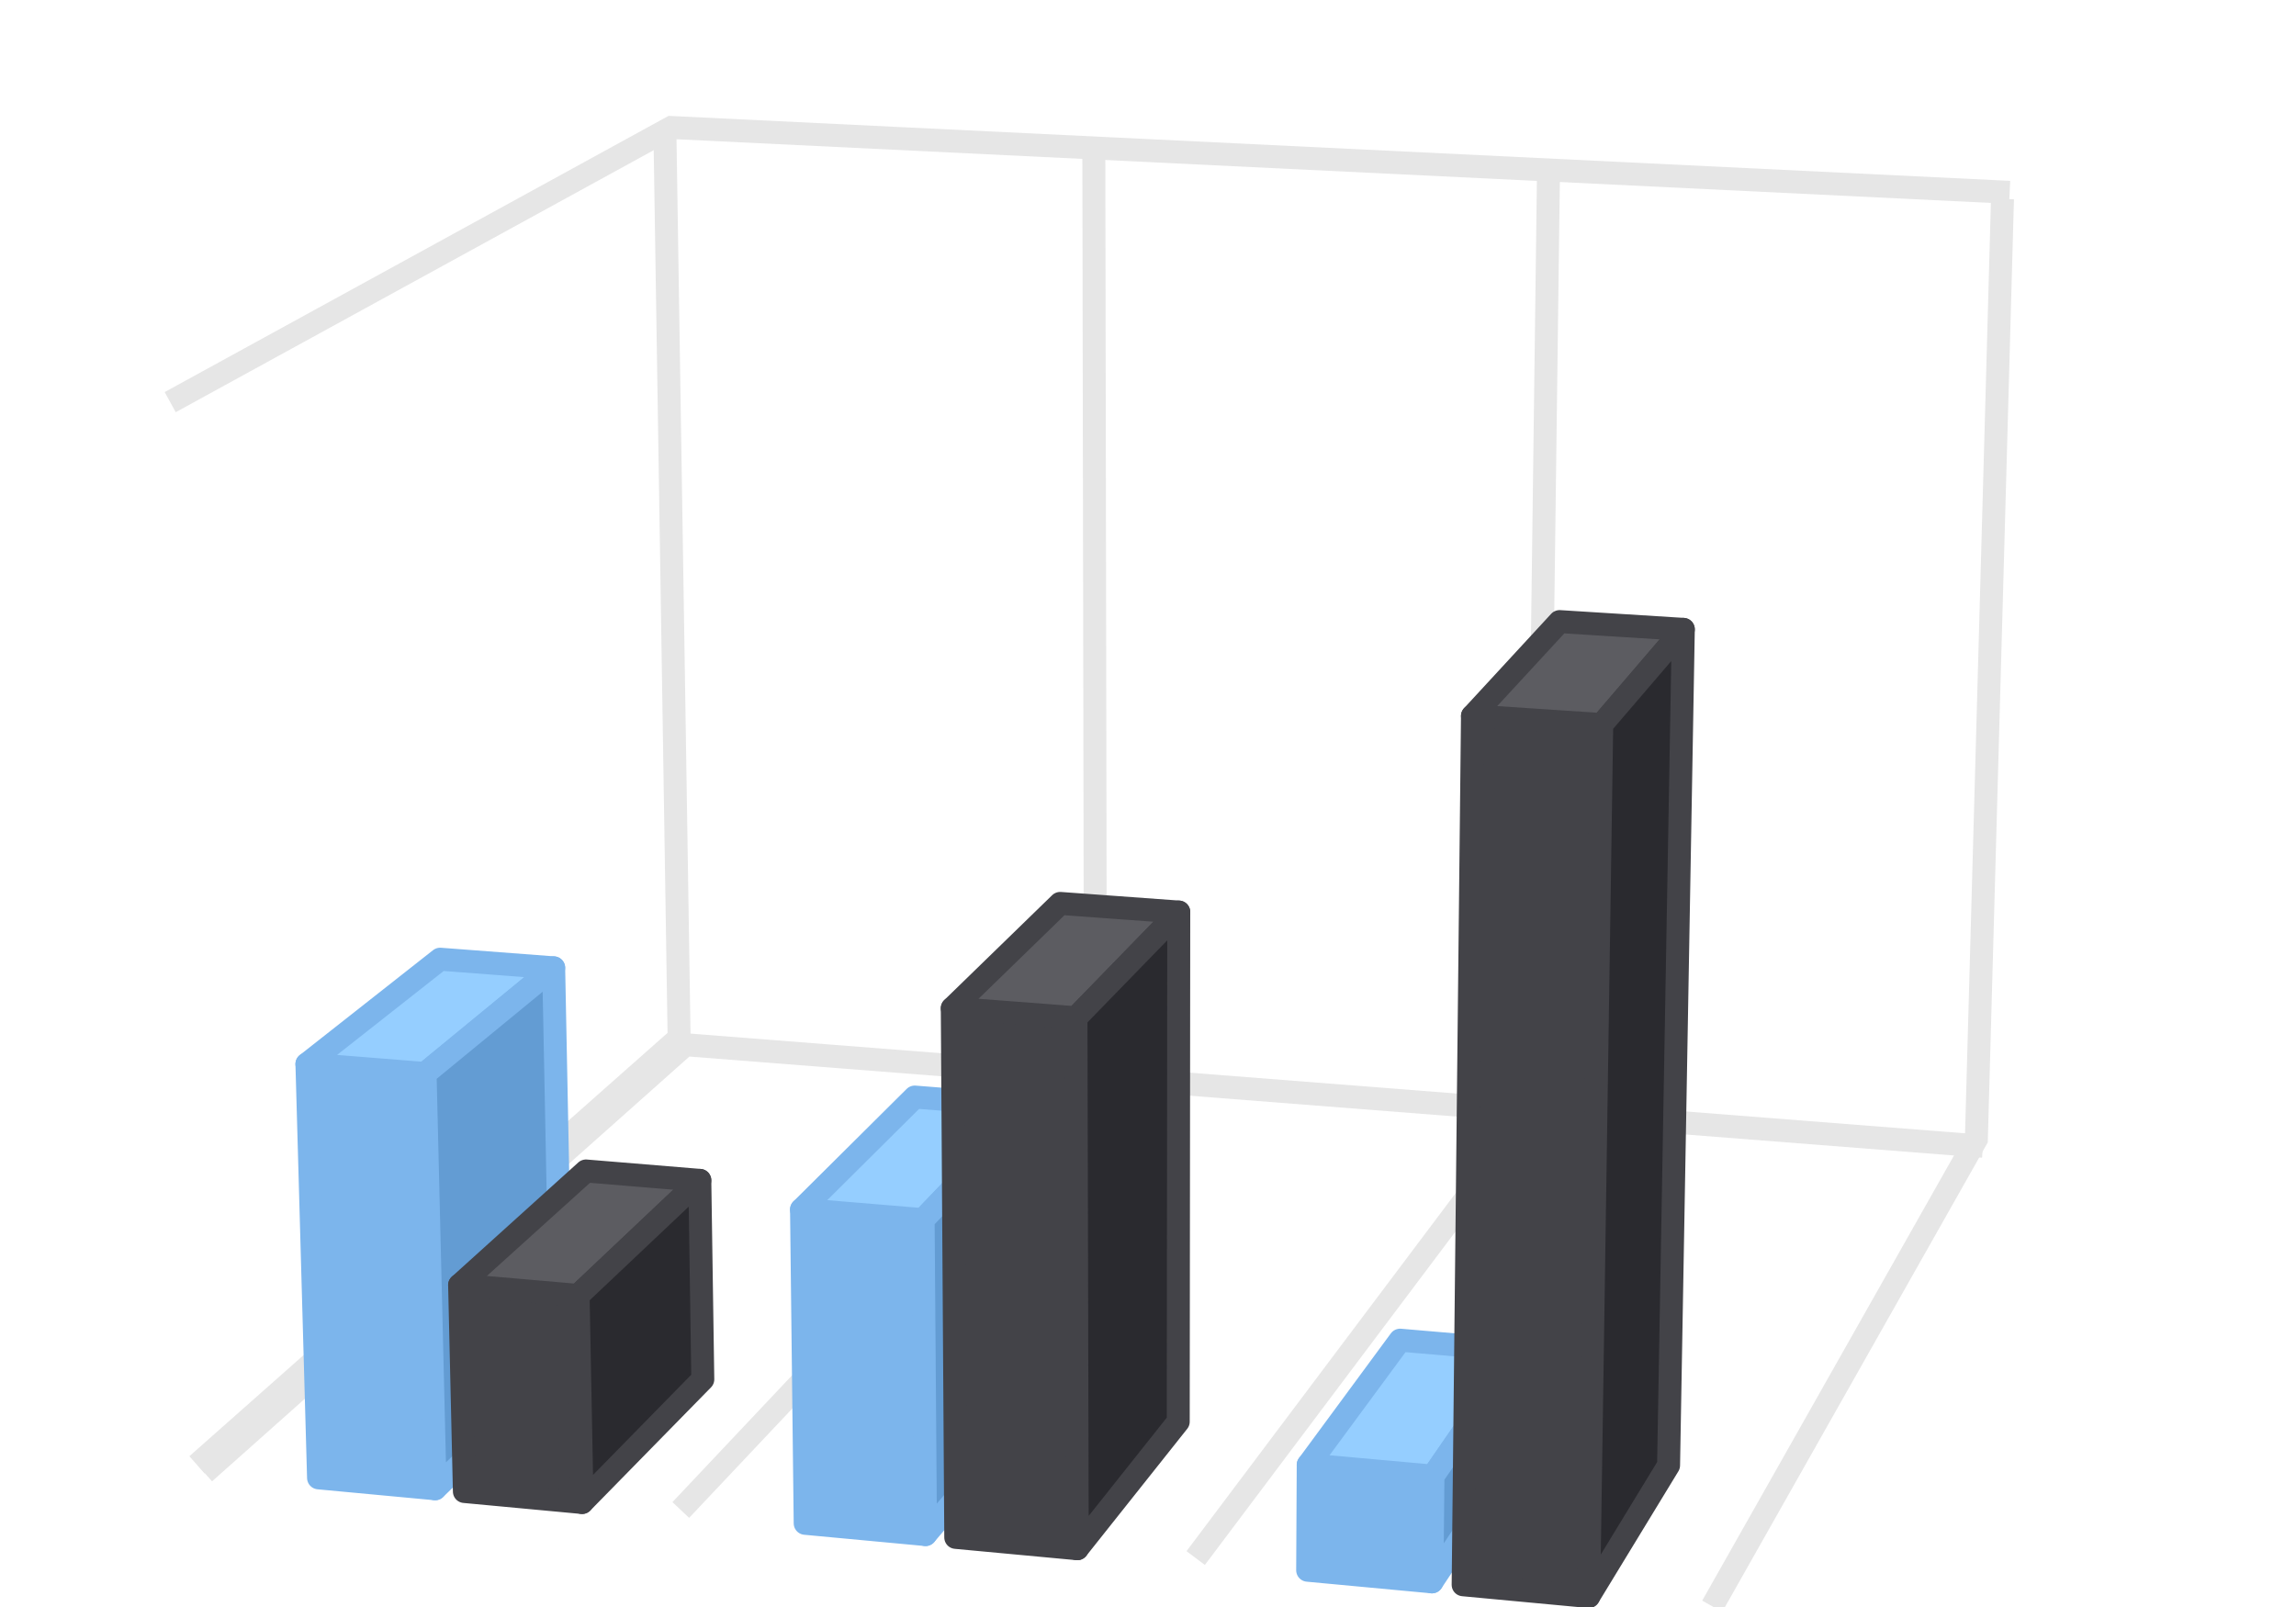
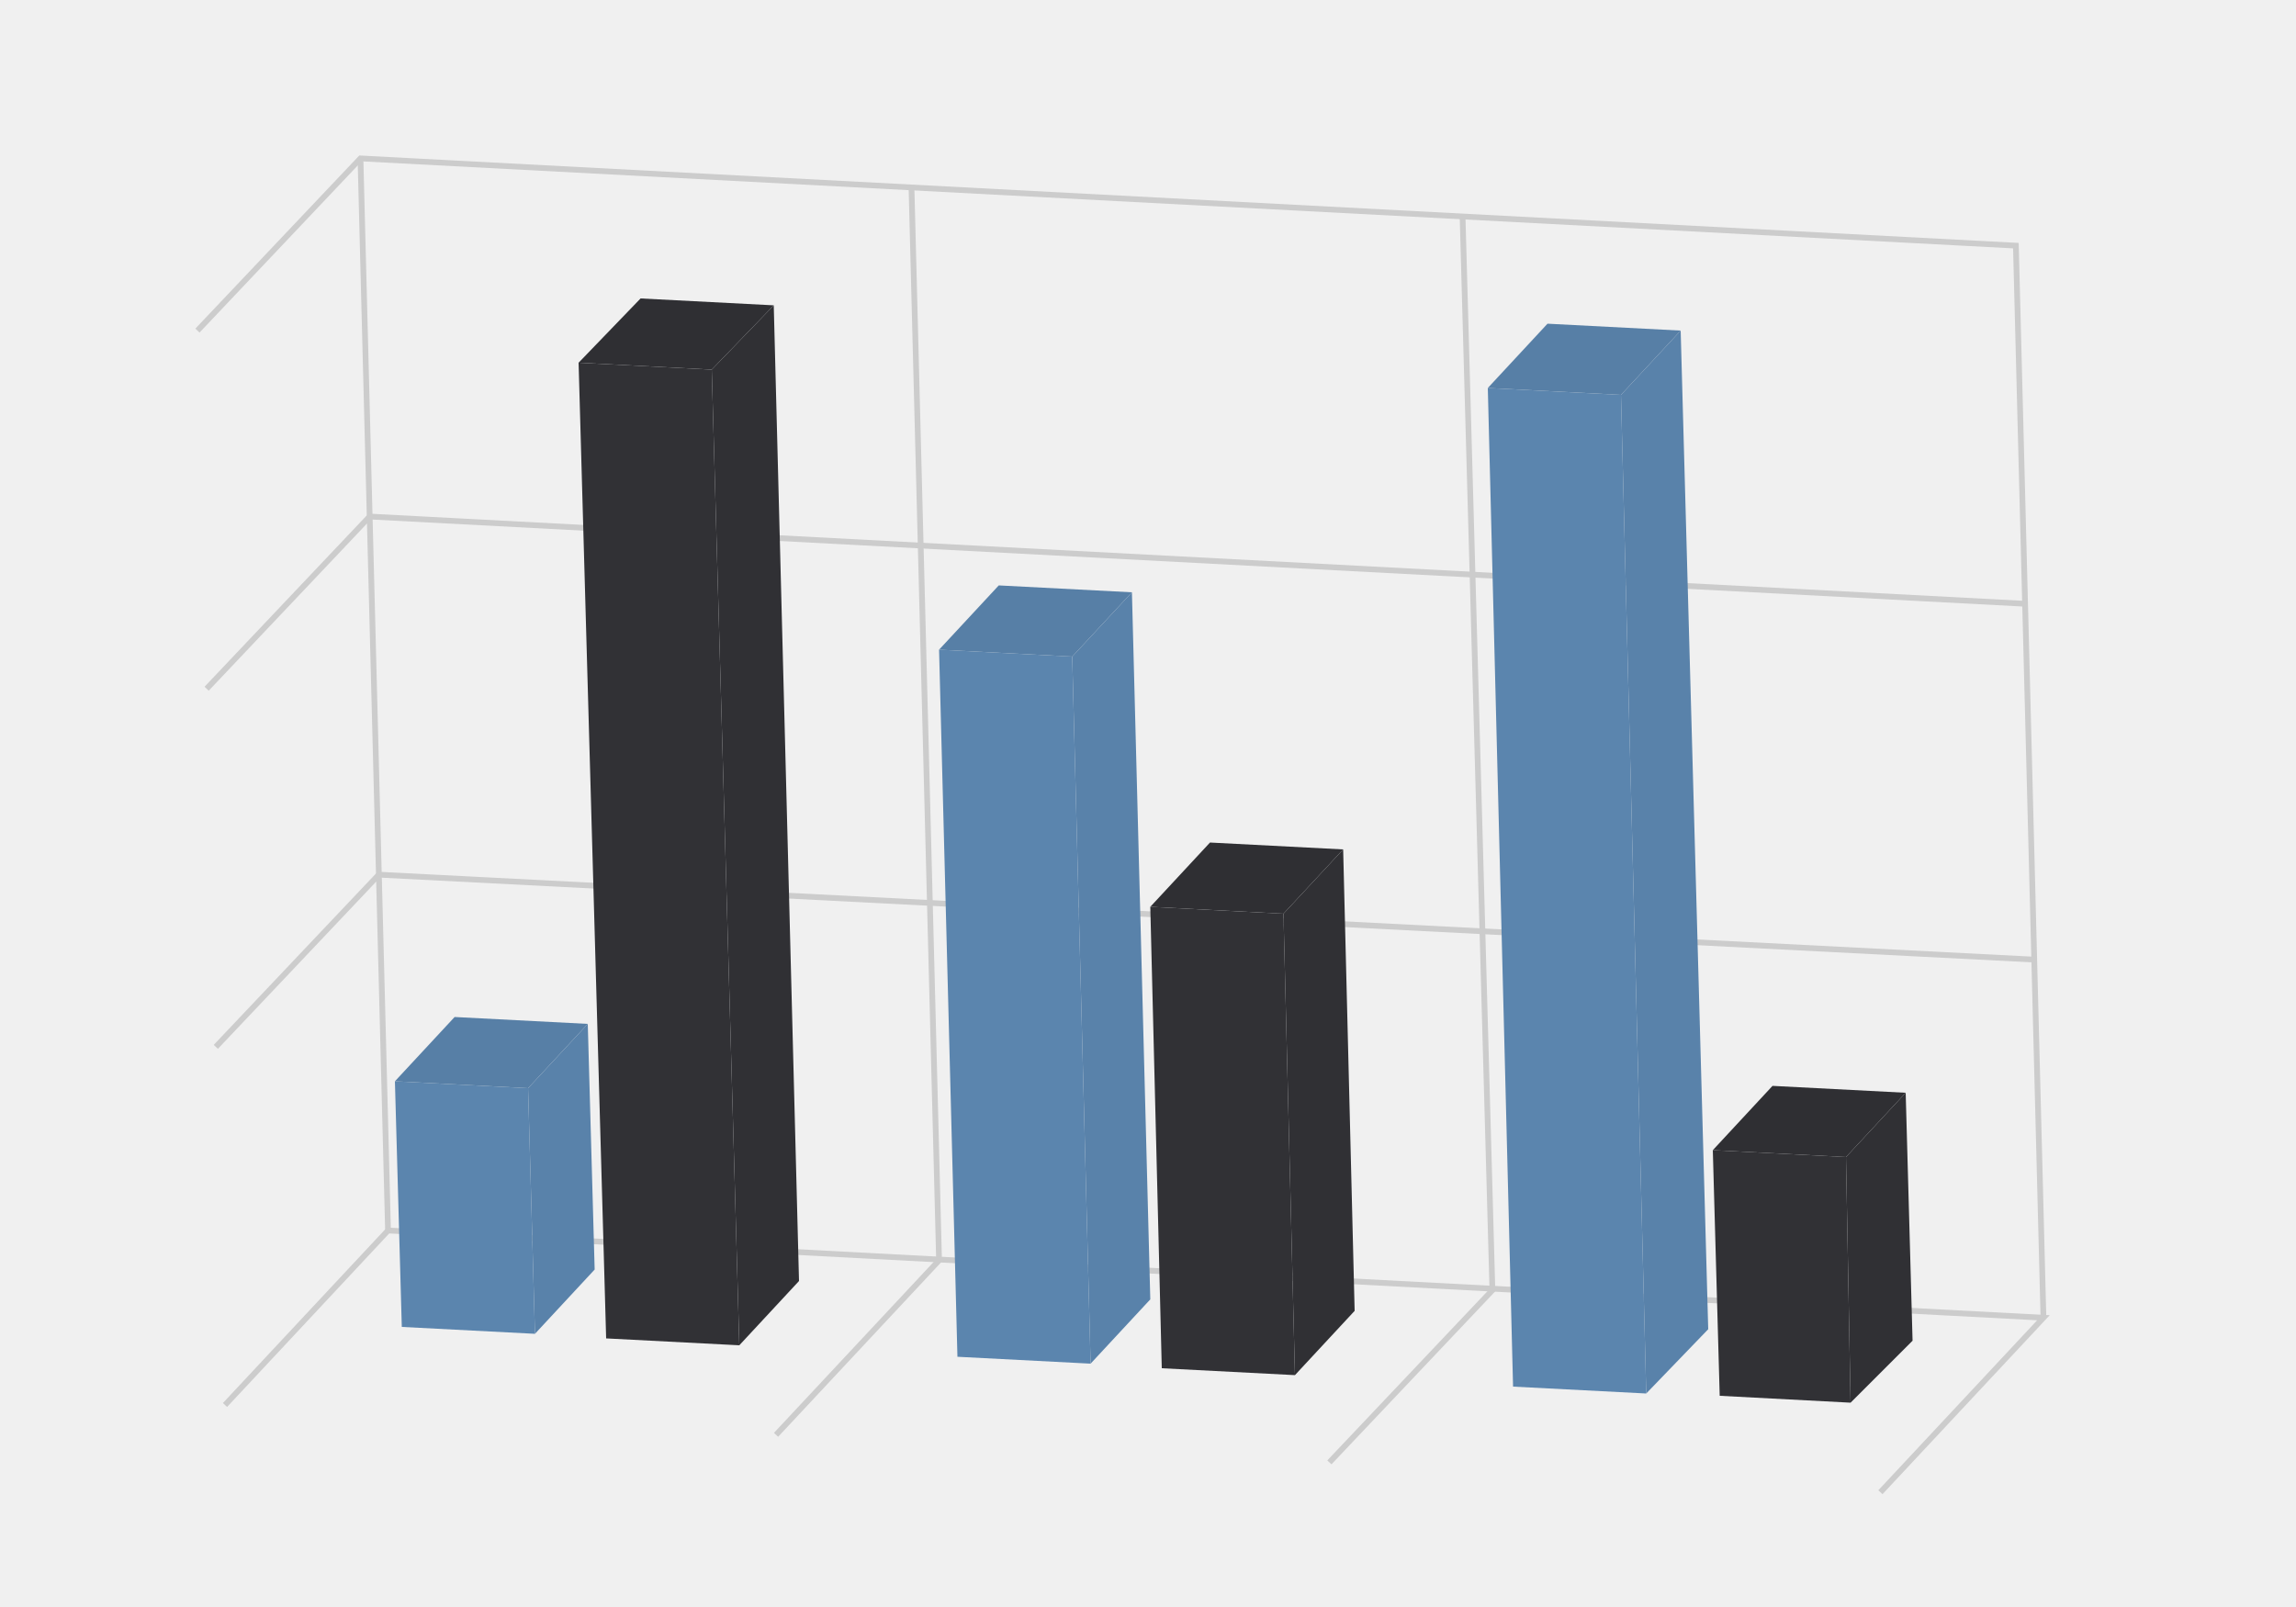
- <svg xmlns="http://www.w3.org/2000/svg" version="1.1" class="highcharts-root" style="font-family:'lucida grande', 'lucida sans unicode', arial, helvetica, sans-serif;font-size:12px;" width="100" viewBox="0 0 100 70" height="70">
-   <defs>
-     <clipPath id="highcharts-9">
-       <rect x="0" y="0" width="100" height="70" fill="none" />
-     </clipPath>
-   </defs>
-   <rect fill="#ffffff" class="highcharts-background" x="0" y="0" width="100" height="70" rx="0" ry="0" />
-   <rect fill="none" class="highcharts-plot-background" x="0" y="0" width="100" height="70" />
-   <g stroke-linejoin="round" class="highcharts-3d-frame highcharts-3d-frame-back">
-     <path fill="none" d="M 87.52 8.68 L 86.358 50.213 L 86.454 50.041 L 87.617 8.57 Z" class="highcharts-3d-side" />
-     <path fill="none" d="M 87.52 8.68 L 87.617 8.57 L 28.867 5.715 L 28.682 5.816 Z" class="highcharts-3d-top" />
-     <path fill="none" d="M 29.315 45.739 L 86.358 50.213 L 87.52 8.68 L 28.682 5.816 Z" class="highcharts-3d-front" />
-   </g>
-   <g stroke-linejoin="round" class="highcharts-3d-frame highcharts-3d-frame-side">
-     <path fill="none" d="M 8.285 64.411 L 8.914 64.47 L 7.424 17.857 L 6.774 17.819 Z" class="highcharts-3d-front" />
-     <path fill="none" d="M 7.424 17.857 L 29.24 5.843 L 28.682 5.816 L 6.774 17.819 Z" class="highcharts-3d-top" />
-     <path fill="none" d="M 7.424 17.857 L 8.914 64.47 L 29.857 45.781 L 29.24 5.843 Z" class="highcharts-3d-side" />
-   </g>
-   <g stroke-linejoin="round" class="highcharts-3d-frame highcharts-3d-frame-bottom">
-     <path fill="none" d="M 8.914 64.47 L 74.907 70.662 L 74.92 70 L 8.893 63.836 Z" class="highcharts-3d-front" />
-     <path fill="none" d="M 74.92 70 L 74.907 70.662 L 86.358 50.213 L 86.374 49.646 Z" class="highcharts-3d-side" />
-     <path fill="none" d="M 74.92 70 L 86.374 49.646 L 29.849 45.235 L 8.893 63.836 Z" class="highcharts-3d-top" />
-   </g>
-   <g class="highcharts-grid highcharts-xaxis-grid ">
-     <path fill="none" stroke="#e6e6e6" stroke-width="1" class="highcharts-grid-line" d="M 47.641 6.739 L 47.641 6.739 L 47.711 46.629 L 29.651 65.774" opacity="1" />
-     <path fill="none" stroke="#e6e6e6" stroke-width="1" class="highcharts-grid-line" d="M 67.44 7.703 L 67.44 7.703 L 66.915 48.127 L 52.077 67.868" opacity="1" />
-     <path fill="none" stroke="#e6e6e6" stroke-width="1" class="highcharts-grid-line" d="M 87.216 8.665 L 87.216 8.665 L 86.079 49.623 L 74.573 69.968" opacity="1" />
-     <path fill="none" stroke="#e6e6e6" stroke-width="1" class="highcharts-grid-line" d="M 28.961 5.83 L 28.961 5.83 L 29.578 45.214 L 8.579 63.807" opacity="1" />
-   </g>
-   <g class="highcharts-grid highcharts-zaxis-grid " />
-   <g class="highcharts-grid highcharts-yaxis-grid ">
-     <path fill="none" stroke="#e6e6e6" stroke-width="1" class="highcharts-grid-line" d="M 8.903 64.153 L 29.853 45.508 L 86.366 49.929 L 86.366 49.929" opacity="1" />
-     <path fill="none" stroke="#e6e6e6" stroke-width="1" class="highcharts-grid-line" d="M 7.413 17.517 L 29.236 5.553 L 87.528 8.378 L 87.528 8.378" opacity="1" />
-   </g>
-   <rect fill="none" class="highcharts-plot-border" x="0" y="0" width="100" height="70" />
-   <g class="highcharts-axis highcharts-xaxis ">
-     <path fill="none" class="highcharts-axis-line" stroke="#ccd6eb" stroke-width="1" d="M 0 0" />
-   </g>
-   <g class="highcharts-axis highcharts-zaxis ">
-     <path fill="none" class="highcharts-axis-line" d="M 0 0" />
-   </g>
-   <g class="highcharts-axis highcharts-yaxis ">
-     <path fill="none" class="highcharts-axis-line" d="M 0 0" />
-   </g>
-   <g class="highcharts-series-group">
-     <g class="highcharts-series highcharts-series-0 highcharts-column-series highcharts-color-0 " transform="translate(0,0) scale(1 1)" width="70" height="100" clip-path="url(#highcharts-9)">
-       <g stroke-linejoin="round" class="highcharts-point highcharts-color-0" stroke="#7cb5ec" stroke-width="1">
-         <path fill="#7cb5ec" d="M 13.874 64.375 L 18.951 64.85 L 18.514 46.76 L 13.368 46.349 Z" class="highcharts-3d-front" />
-         <path fill="rgb(149,206,255)" d="M 18.514 46.76 L 24.115 42.158 L 19.17 41.782 L 13.368 46.349 Z" class="highcharts-3d-top" />
-         <path fill="rgb(99,156,211)" d="M 18.514 46.76 L 18.951 64.85 L 24.459 59.536 L 24.115 42.158 Z" class="highcharts-3d-side" />
+ <svg xmlns="http://www.w3.org/2000/svg" version="1.2" baseProfile="tiny" x="0px" y="0px" viewBox="221.5 721.2 100 70" xml:space="preserve">
+   <g id="Layer_1">
+ </g>
+   <g id="not_x5F_found">
+ </g>
+   <g id="line_charts">
+ </g>
+   <g id="area_charts">
+ </g>
+   <g id="bar_charts">
+ </g>
+   <g id="column_charts">
+ </g>
+   <g id="_x33_D_charts">
+     <polyline fill="none" stroke="#CCCCCC" stroke-width="0.25" stroke-miterlimit="10" points="230.9,766.8 238,759.3 310.1,763  " />
+     <polyline fill="none" stroke="#CCCCCC" stroke-width="0.25" stroke-miterlimit="10" points="230.5,751.2 237.6,743.7 309.7,747.5     " />
+     <polyline fill="none" stroke="#CCCCCC" stroke-width="0.25" stroke-miterlimit="10" points="255.3,783.7 262.4,776.1 261.2,729.4     " />
+     <polyline fill="none" stroke="#CCCCCC" stroke-width="0.25" stroke-miterlimit="10" points="279.4,784.9 286.5,777.4 285.2,730.6     " />
+     <polyline fill="none" stroke="#CCCCCC" stroke-width="0.25" stroke-miterlimit="10" points="303.4,786.2 310.5,778.6 238.4,774.8    231.3,782.4  " />
+     <g>
+       <g>
+         <g>
+           <polygon fill="#5B85AE" points="244.5,768.6 244.8,779.3 239,779 238.7,768.3     " />
+         </g>
+         <g>
+           <polygon fill="#5982AA" points="244.5,768.6 247.1,765.8 247.4,776.5 244.8,779.3     " />
+         </g>
+         <g>
+           <polygon fill="#577FA6" points="238.7,768.3 241.3,765.5 247.1,765.8 244.5,768.6     " />
+         </g>
      </g>
-       <g stroke-linejoin="round" class="highcharts-point highcharts-color-0" stroke="#7cb5ec" stroke-width="1">
-         <path fill="#7cb5ec" d="M 35.069 66.355 L 40.31 66.845 L 40.206 53.127 L 34.91 52.686 Z" class="highcharts-3d-front" />
-         <path fill="rgb(149,206,255)" d="M 40.206 53.127 L 44.924 48.19 L 39.841 47.787 L 34.91 52.686 Z" class="highcharts-3d-top" />
-         <path fill="rgb(99,156,211)" d="M 40.206 53.127 L 40.31 66.845 L 44.975 61.362 L 44.924 48.19 Z" class="highcharts-3d-side" />
+       <g>
+         <g>
+           <polygon fill="#313135" points="252.5,737.3 253.7,779.8 247.9,779.5 246.7,737     " />
+         </g>
+         <g>
+           <polygon fill="#303034" points="252.5,737.3 255.2,734.5 256.3,777 253.7,779.8     " />
+         </g>
+         <g>
+           <polygon fill="#2F2F33" points="246.7,737 249.4,734.2 255.2,734.5 252.5,737.3     " />
+         </g>
      </g>
-       <g stroke-linejoin="round" class="highcharts-point highcharts-color-0" stroke="#7cb5ec" stroke-width="1">
-         <path fill="#7cb5ec" d="M 56.954 68.399 L 62.366 68.905 L 62.411 64.298 L 56.978 63.809 Z" class="highcharts-3d-front" />
-         <path fill="rgb(149,206,255)" d="M 62.411 64.298 L 66.187 58.823 L 60.98 58.377 L 56.978 63.809 Z" class="highcharts-3d-top" />
-         <path fill="rgb(99,156,211)" d="M 62.411 64.298 L 62.366 68.905 L 66.131 63.246 L 66.187 58.823 Z" class="highcharts-3d-side" />
+       <g>
+         <g>
+           <polygon fill="#5B85AE" points="268.2,749.8 269,780.6 263.2,780.3 262.4,749.5     " />
+         </g>
+         <g>
+           <polygon fill="#5982AA" points="268.2,749.8 270.8,747 271.6,777.8 269,780.6     " />
+         </g>
+         <g>
+           <polygon fill="#577FA6" points="262.4,749.5 265,746.7 270.8,747 268.2,749.8     " />
+         </g>
+       </g>
+       <g>
+         <g>
+           <polygon fill="#313135" points="277.4,761 277.9,781.1 272.1,780.8 271.6,760.7     " />
+         </g>
+         <g>
+           <polygon fill="#303034" points="277.4,761 280,758.2 280.5,778.3 277.9,781.1     " />
+         </g>
+         <g>
+           <polygon fill="#2F2F33" points="271.6,760.7 274.2,757.9 280,758.2 277.4,761     " />
+         </g>
+       </g>
+       <g>
+         <g>
+           <polygon fill="#5B85AE" points="292.1,738.4 293.2,781.9 287.4,781.6 286.3,738.1     " />
+         </g>
+         <g>
+           <polygon fill="#5982AA" points="292.1,738.4 294.7,735.6 295.9,779.1 293.2,781.9     " />
+         </g>
+         <g>
+           <polygon fill="#577FA6" points="286.3,738.1 288.9,735.3 294.7,735.6 292.1,738.4     " />
+         </g>
+       </g>
+       <g>
+         <g>
+           <polygon fill="#313135" points="301.9,771.6 302.1,782.3 296.4,782 296.1,771.3     " />
+         </g>
+         <g>
+           <polygon fill="#303034" points="301.9,771.6 304.5,768.8 304.8,779.6 302.1,782.3     " />
+         </g>
+         <g>
+           <polygon fill="#2F2F33" points="296.1,771.3 298.7,768.5 304.5,768.8 301.9,771.6     " />
+         </g>
      </g>
    </g>
-     <g class="highcharts-markers highcharts-series-0 highcharts-column-series highcharts-color-0 " transform="translate(0,0) scale(1 1)" width="70" height="100" clip-path="none" />
-     <g class="highcharts-series highcharts-series-1 highcharts-column-series highcharts-color-1 " transform="translate(0,0) scale(1 1)" width="70" height="100" clip-path="url(#highcharts-9)">
-       <g stroke-linejoin="round" class="highcharts-point highcharts-color-1" stroke="#434348" stroke-width="1">
-         <path fill="#434348" d="M 20.226 64.969 L 25.352 65.448 L 25.179 56.427 L 20.018 55.979 Z" class="highcharts-3d-front" />
-         <path fill="rgb(92,92,97)" d="M 25.179 56.427 L 30.48 51.416 L 25.522 51.007 L 20.018 55.979 Z" class="highcharts-3d-top" />
-         <path fill="rgb(42,42,47)" d="M 25.179 56.427 L 25.352 65.448 L 30.61 60.083 L 30.48 51.416 Z" class="highcharts-3d-side" />
-       </g>
-       <g stroke-linejoin="round" class="highcharts-point highcharts-color-1" stroke="#434348" stroke-width="1">
-         <path fill="#434348" d="M 41.627 66.968 L 46.919 67.462 L 46.863 44.332 L 41.476 43.92 Z" class="highcharts-3d-front" />
-         <path fill="rgb(92,92,97)" d="M 46.863 44.332 L 51.34 39.728 L 46.174 39.352 L 41.476 43.92 Z" class="highcharts-3d-top" />
-         <path fill="rgb(42,42,47)" d="M 46.863 44.332 L 46.919 67.462 L 51.317 61.927 L 51.34 39.728 Z" class="highcharts-3d-side" />
-       </g>
-       <g stroke-linejoin="round" class="highcharts-point highcharts-color-1" stroke="#434348" stroke-width="1">
-         <path fill="#434348" d="M 63.726 69.032 L 69.193 69.543 L 69.762 31.559 L 64.132 31.188 Z" class="highcharts-3d-front" />
-         <path fill="rgb(92,92,97)" d="M 69.762 31.559 L 73.315 27.414 L 67.927 27.076 L 64.132 31.188 Z" class="highcharts-3d-top" />
-         <path fill="rgb(42,42,47)" d="M 69.762 31.559 L 69.193 69.543 L 72.673 63.829 L 73.315 27.414 Z" class="highcharts-3d-side" />
-       </g>
-     </g>
-     <g class="highcharts-markers highcharts-series-1 highcharts-column-series highcharts-color-1 " transform="translate(0,0) scale(1 1)" width="70" height="100" clip-path="none" />
+     <line fill="none" stroke="#CCCCCC" stroke-width="0.25" stroke-miterlimit="10" x1="238.4" y1="774.8" x2="237.2" y2="728.1" />
+     <polyline fill="none" stroke="#CCCCCC" stroke-width="0.25" stroke-miterlimit="10" points="310.5,778.6 309.3,731.9 237.2,728.1    230.1,735.6  " />
  </g>
-   <g class="highcharts-axis-labels highcharts-xaxis-labels " />
-   <g class="highcharts-axis-labels highcharts-zaxis-labels " />
-   <g class="highcharts-axis-labels highcharts-yaxis-labels " />
</svg>
